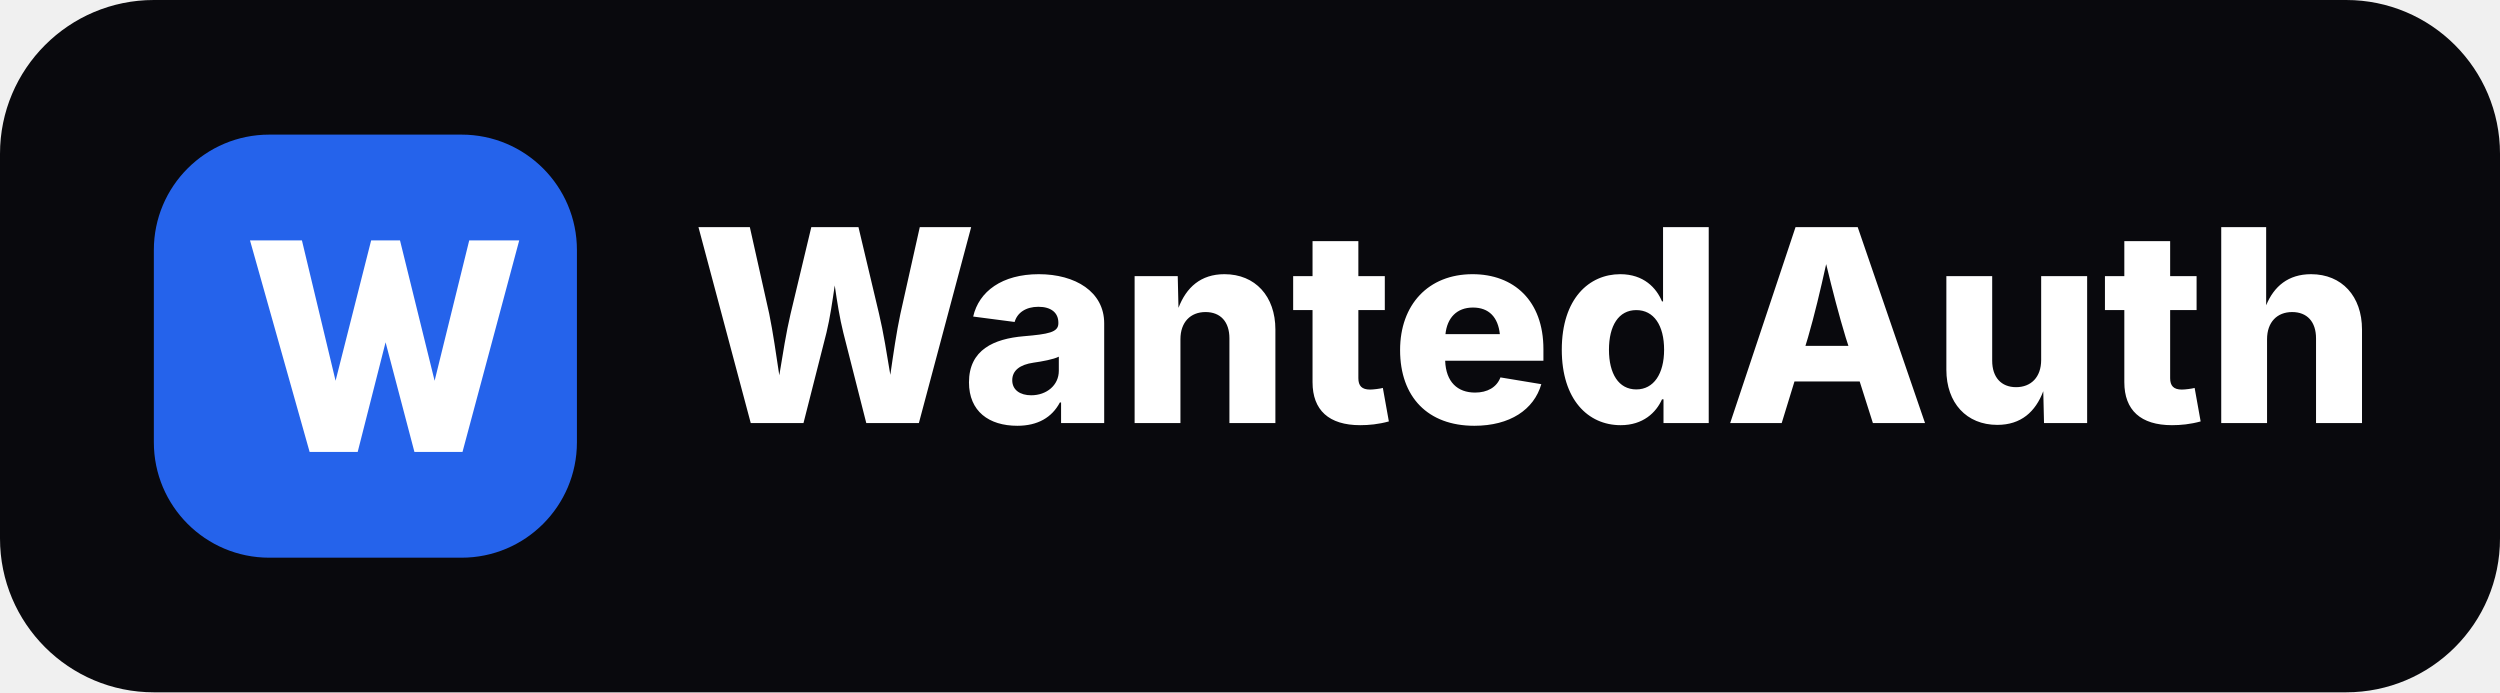
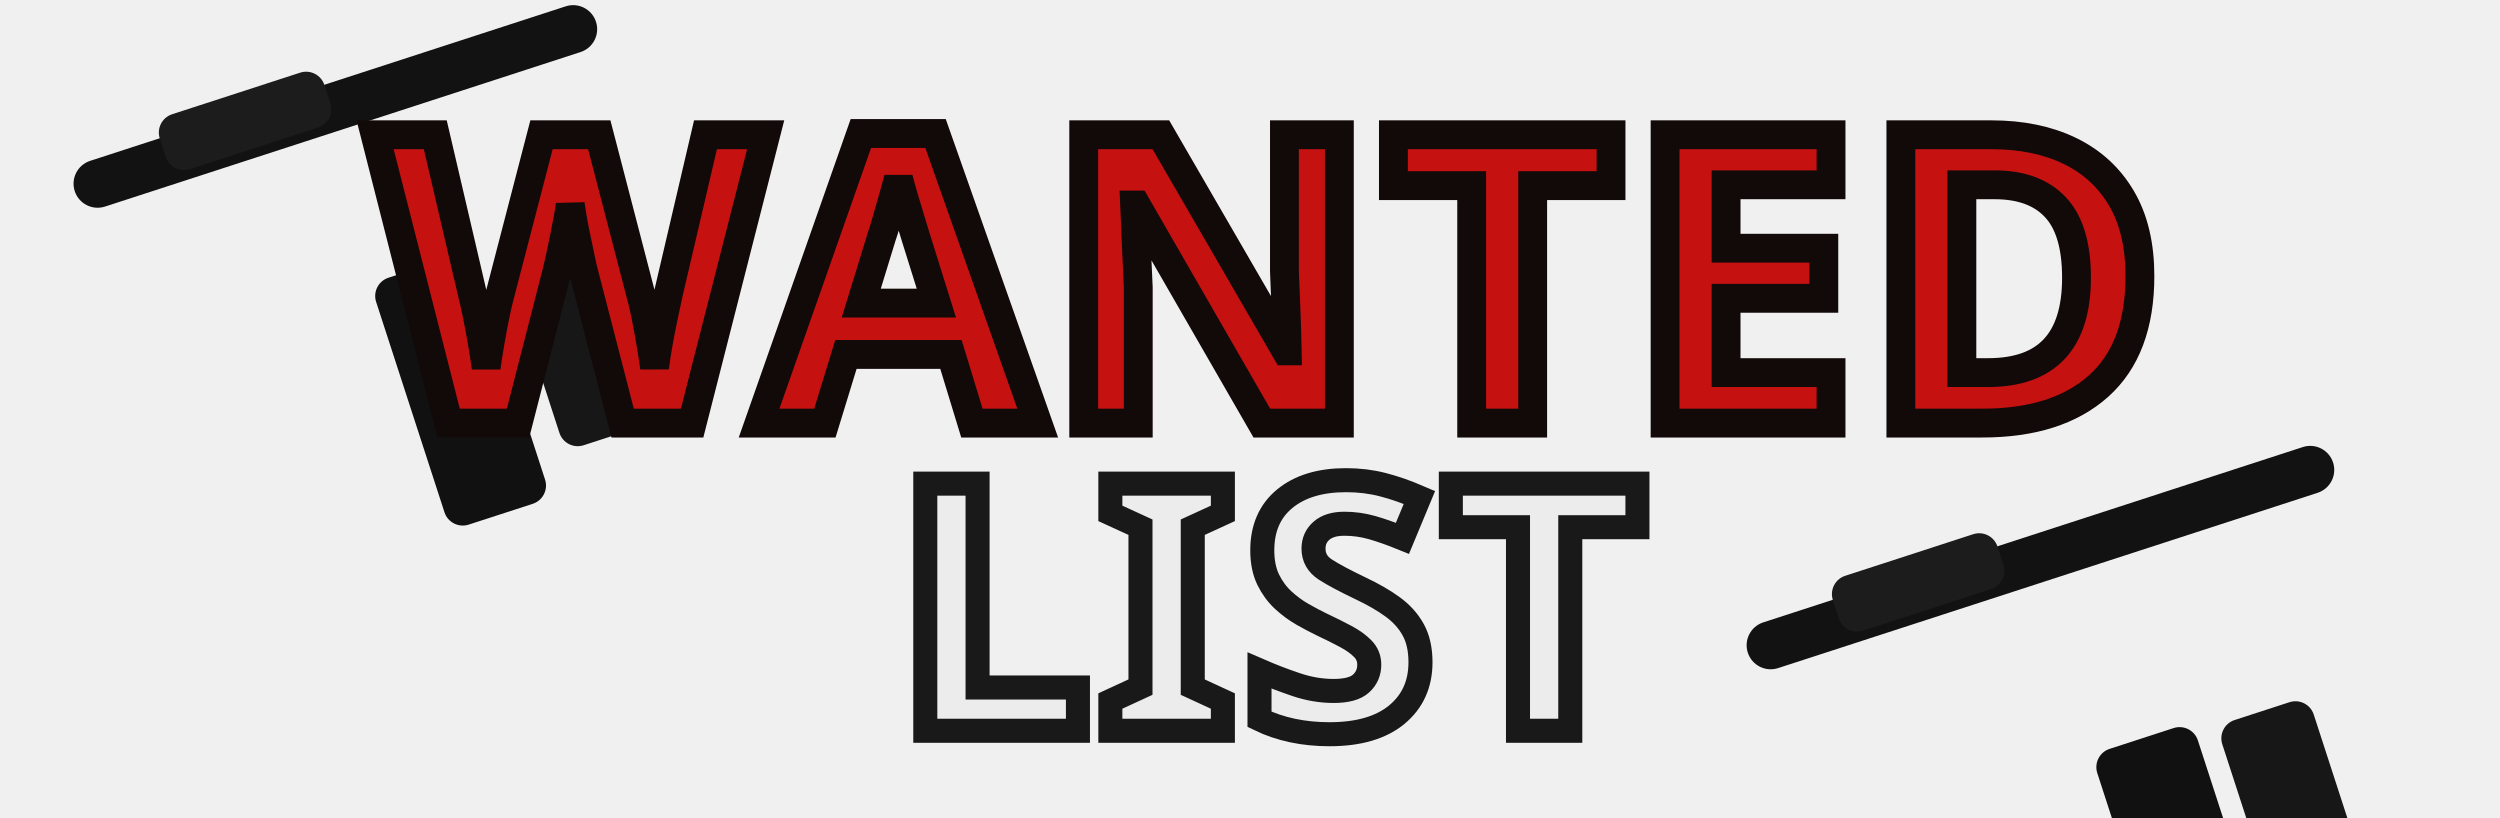
- <svg xmlns="http://www.w3.org/2000/svg" width="260" height="72" viewBox="0 0 260 72" fill="none" role="img" aria-label="WantedAuth">
-   <rect width="260" height="72" rx="16" fill="#09090D" />
-   <rect x="16" y="14" width="44" height="44" rx="12" fill="#2563EB" />
-   <path d="M26 25L32.2 47H37.2L40.1 35.6L43.1 47H48.1L54 25H48.8L45.2 39.6L41.6 25H38.6L34.9 39.6L31.4 25H26Z" fill="white" />
-   <text x="72" y="44" fill="white" font-family="Inter, Arial, sans-serif" font-size="28" font-weight="800" letter-spacing="0">WantedAuth</text>
+ <svg xmlns="http://www.w3.org/2000/svg" width="520" height="170" viewBox="0 0 520 170" fill="none" role="img" aria-label="Wanted List">
+   <rect width="520" height="170" rx="24" fill="transparent" />
+   <g transform="translate(14 18)">
+     <rect x="0" y="17" width="114" height="10" rx="5" fill="#121212" transform="rotate(-18 0 17)" />
+     <rect x="18" y="7" width="36" height="12" rx="4" fill="#1C1C1C" transform="rotate(-18 18 7)" />
+     <rect x="90" y="34" width="20" height="44" rx="4" fill="#171717" transform="rotate(-18 90 34)" />
+     <rect x="63" y="41" width="22" height="54" rx="4" fill="#111111" transform="rotate(-18 63 41)" />
+   </g>
+   <g font-family="Impact, Haettenschweiler, 'Arial Black', sans-serif" font-weight="900" text-anchor="middle">
+     <text x="264" y="88" font-size="84" fill="#C61111" stroke="#120909" stroke-width="6" letter-spacing="2">WANTED</text>
+     <text x="264" y="152" font-size="72" fill="#ECECEC" stroke="#191919" stroke-width="5" letter-spacing="2">LIST</text>
+   </g>
+   <g transform="translate(362 103)">
+     <rect x="0" y="28" width="128" height="10" rx="5" fill="#121212" transform="rotate(-18 0 28)" />
+     <rect x="18" y="18" width="36" height="12" rx="4" fill="#1C1C1C" transform="rotate(-18 18 18)" />
+     <rect x="99" y="48" width="20" height="46" rx="4" fill="#171717" transform="rotate(-18 99 48)" />
+     <rect x="73" y="54" width="22" height="54" rx="4" fill="#111111" transform="rotate(-18 73 54)" />
+   </g>
</svg>
